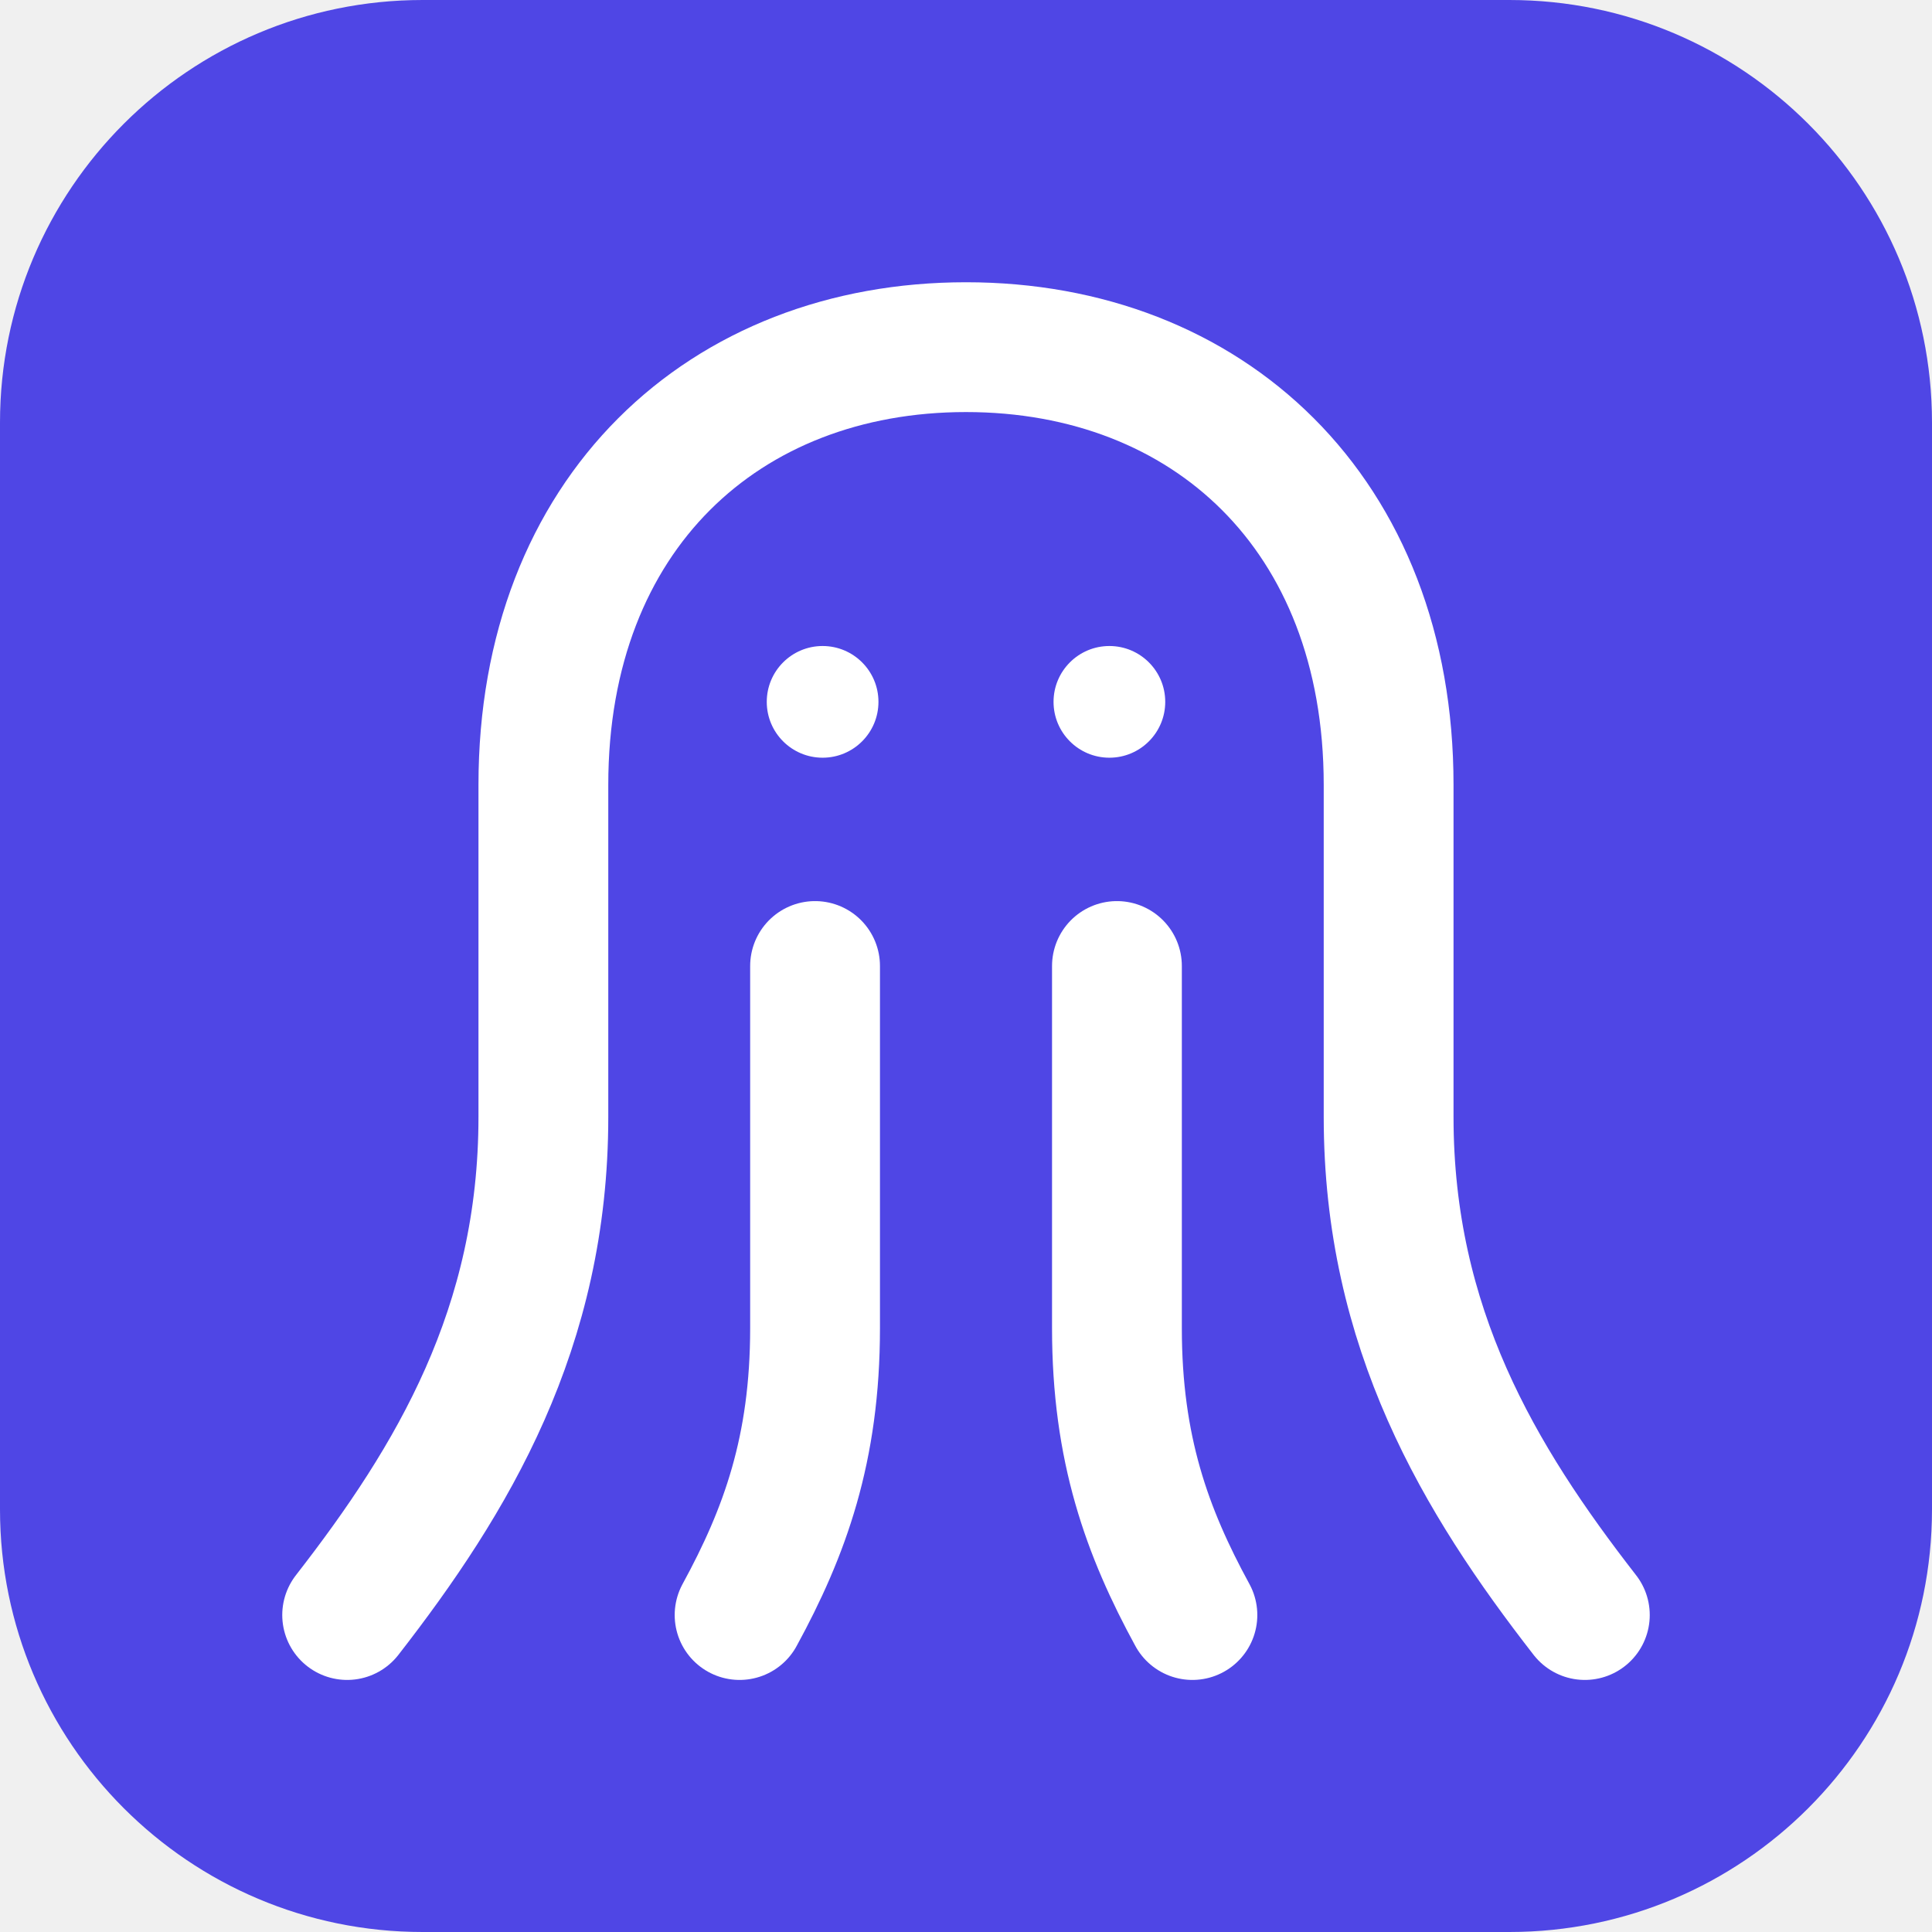
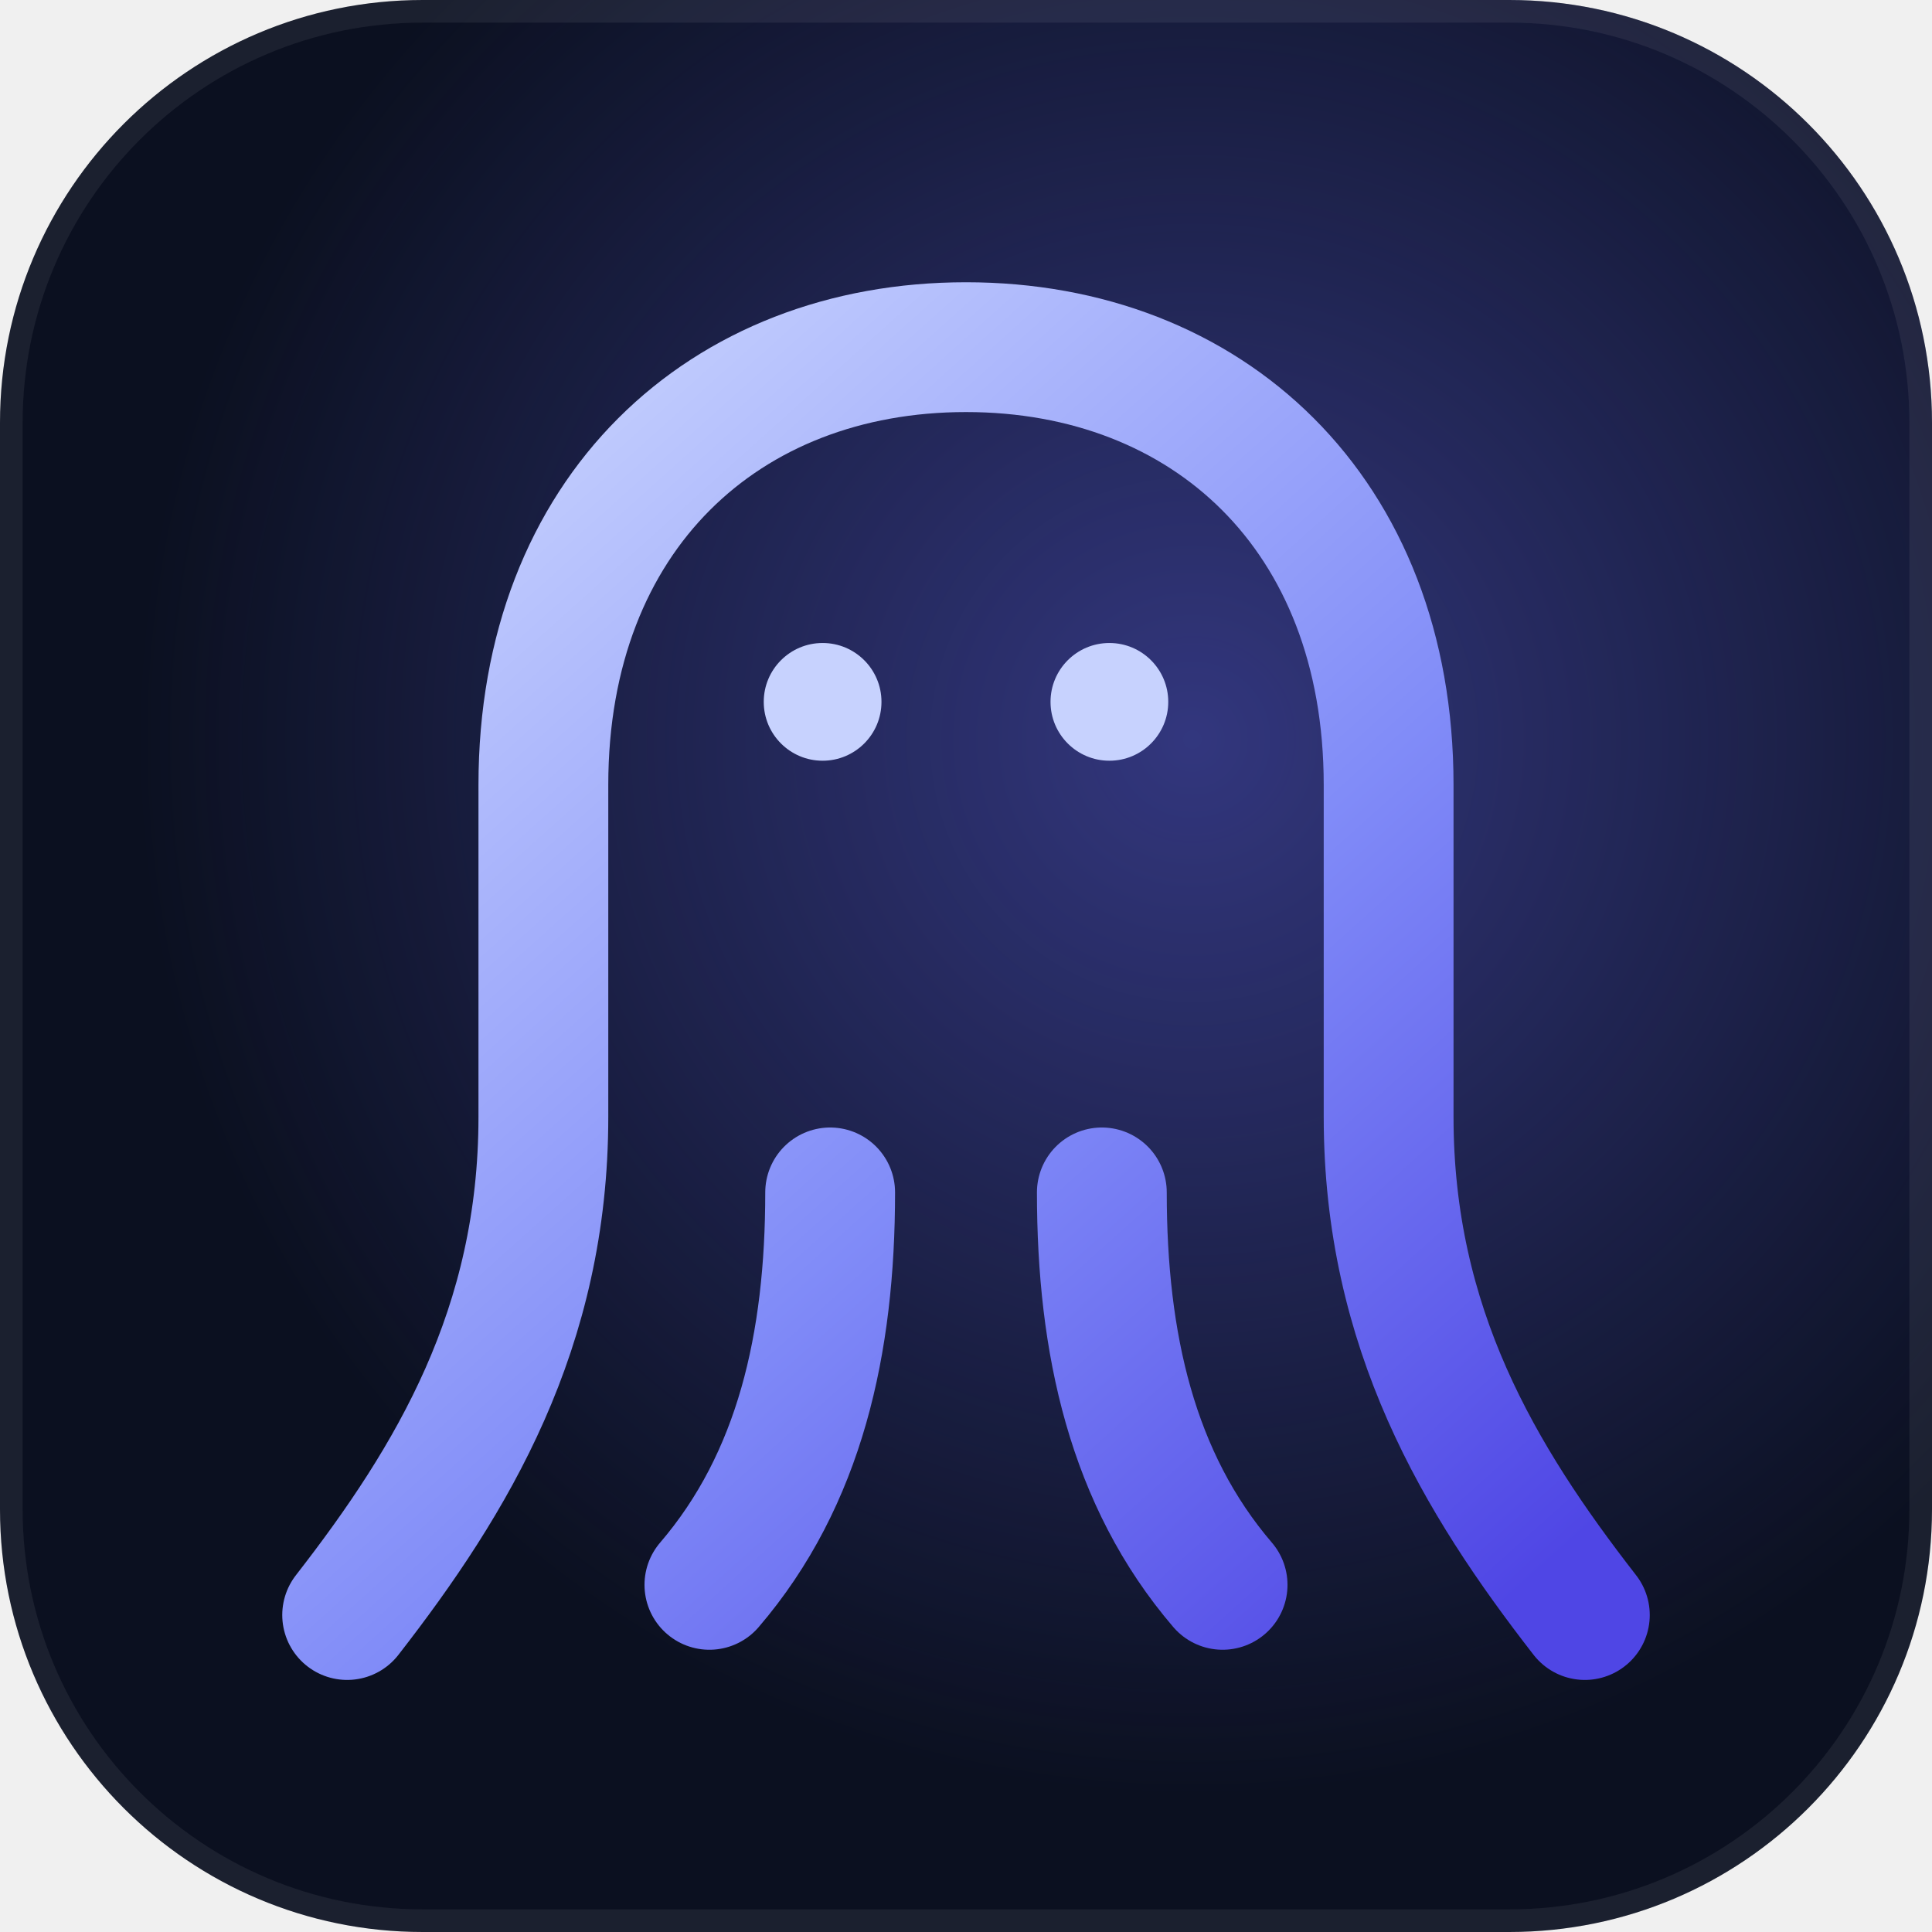
<svg xmlns="http://www.w3.org/2000/svg" viewBox="0 0 128 128">
-   <rect width="128" height="128" rx="28" fill="#4f46e5" />
-   <g fill="none" stroke="#ffffff" stroke-width="8.6" stroke-linecap="round" stroke-linejoin="round">
+   <defs>
+     <linearGradient id="g" gradientUnits="userSpaceOnUse" x1="30" y1="28" x2="100" y2="106">
+       <stop offset="0" stop-color="#c7d2fe" />
+       <stop offset=".55" stop-color="#818cf8" />
+       <stop offset="1" stop-color="#4f46e5" />
+     </linearGradient>
+     <radialGradient id="glow" gradientUnits="userSpaceOnUse" cx="79" cy="49" r="70">
+       <stop offset="0" stop-color="#6366f1" stop-opacity=".45" />
+       <stop offset="1" stop-color="#6366f1" stop-opacity="0" />
+     </radialGradient>
+   </defs>
+   <rect width="128" height="128" rx="28" fill="#0b1020" />
+   <rect width="128" height="128" rx="28" fill="url(#glow)" />
+   <rect x=".75" y=".75" width="126.5" height="126.5" rx="27.25" fill="none" stroke="#fff" stroke-opacity=".07" stroke-width="1.5" />
+   <g fill="none" stroke="url(#g)" stroke-width="8.6" stroke-linecap="round" stroke-linejoin="round">
    <path d="M23,107 C30,98 36,88 36,74 L36,52 C36,34 48,23 64,23 C80,23 92,34 92,52 L92,74 C92,88 98,98 105,107" />
-     <path d="M54,64 L54,88 C54,96 52,101.5 49,107" />
-     <path d="M74,64 L74,88 C74,96 76,101.5 79,107" />
+     <path d="M55,79 C55,89 53,98 47,105" />
+     <path d="M73,79 C73,89 75,98 81,105" />
  </g>
-   <circle cx="54.5" cy="46.5" r="3.7" fill="#ffffff" />
-   <circle cx="73.5" cy="46.5" r="3.7" fill="#ffffff" />
+   <circle cx="54.5" cy="46.5" r="3.9" fill="#c7d2fe" />
+   <circle cx="73.5" cy="46.5" r="3.9" fill="#c7d2fe" />
</svg>
